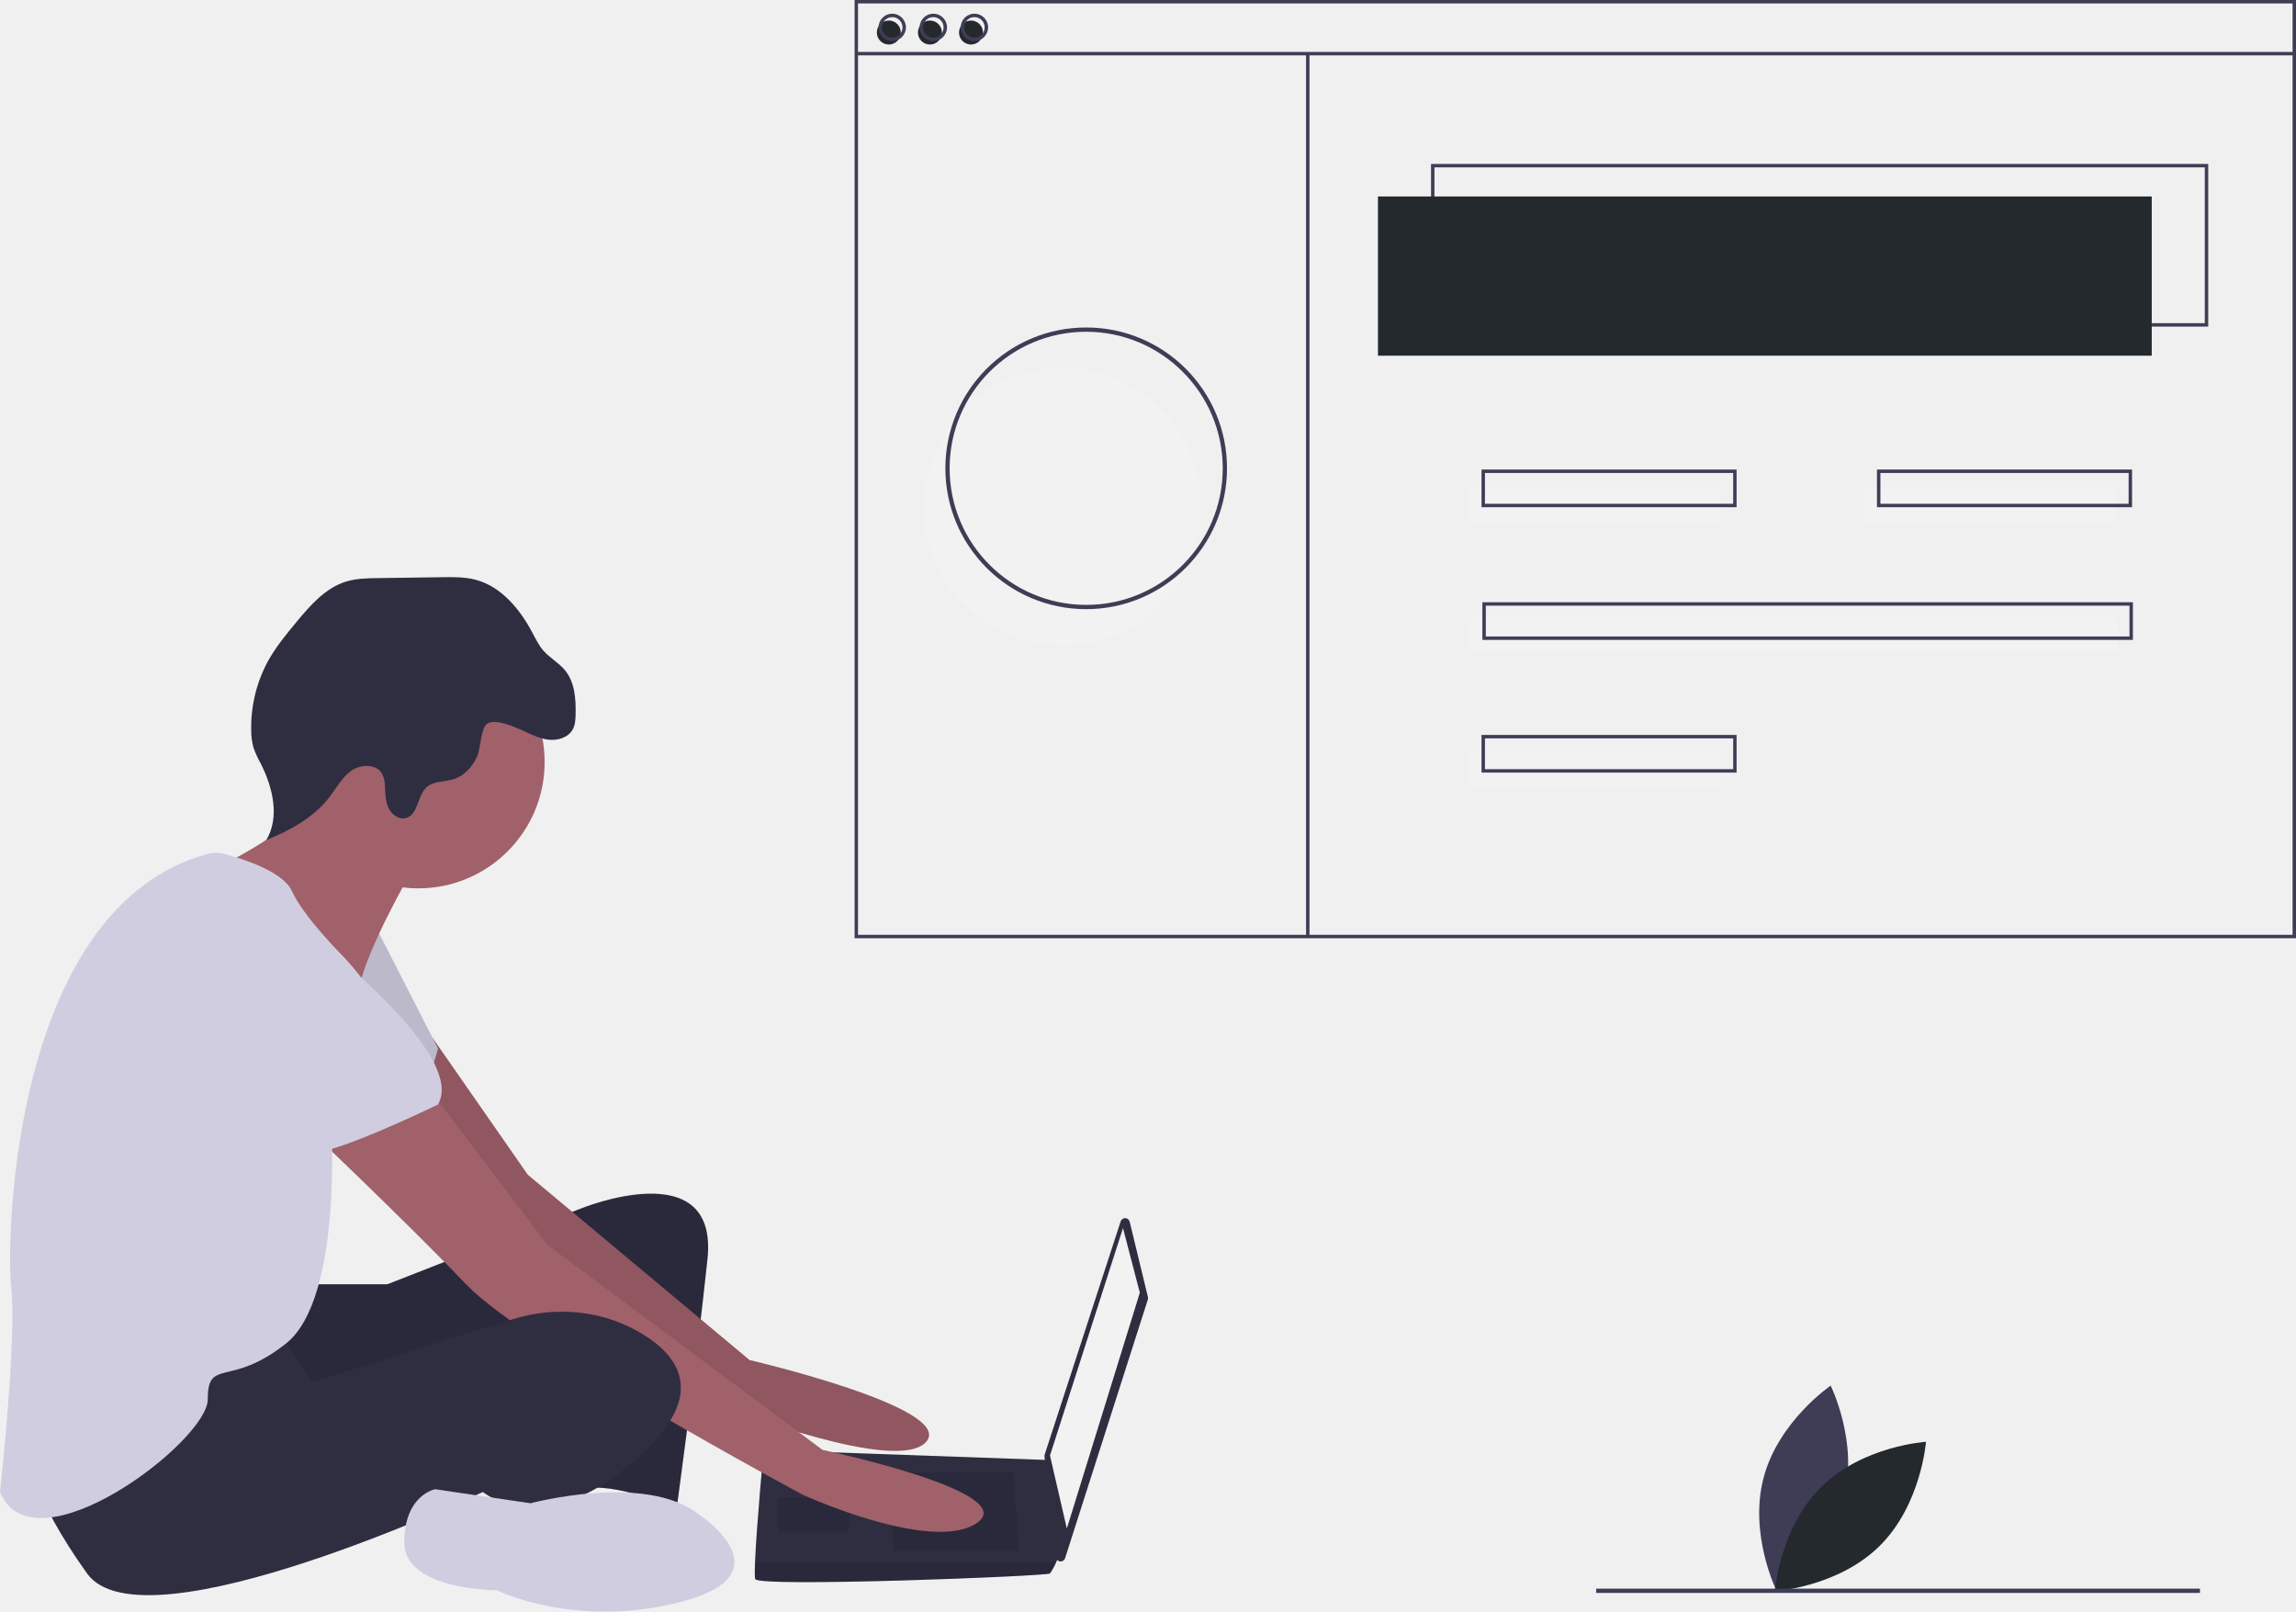
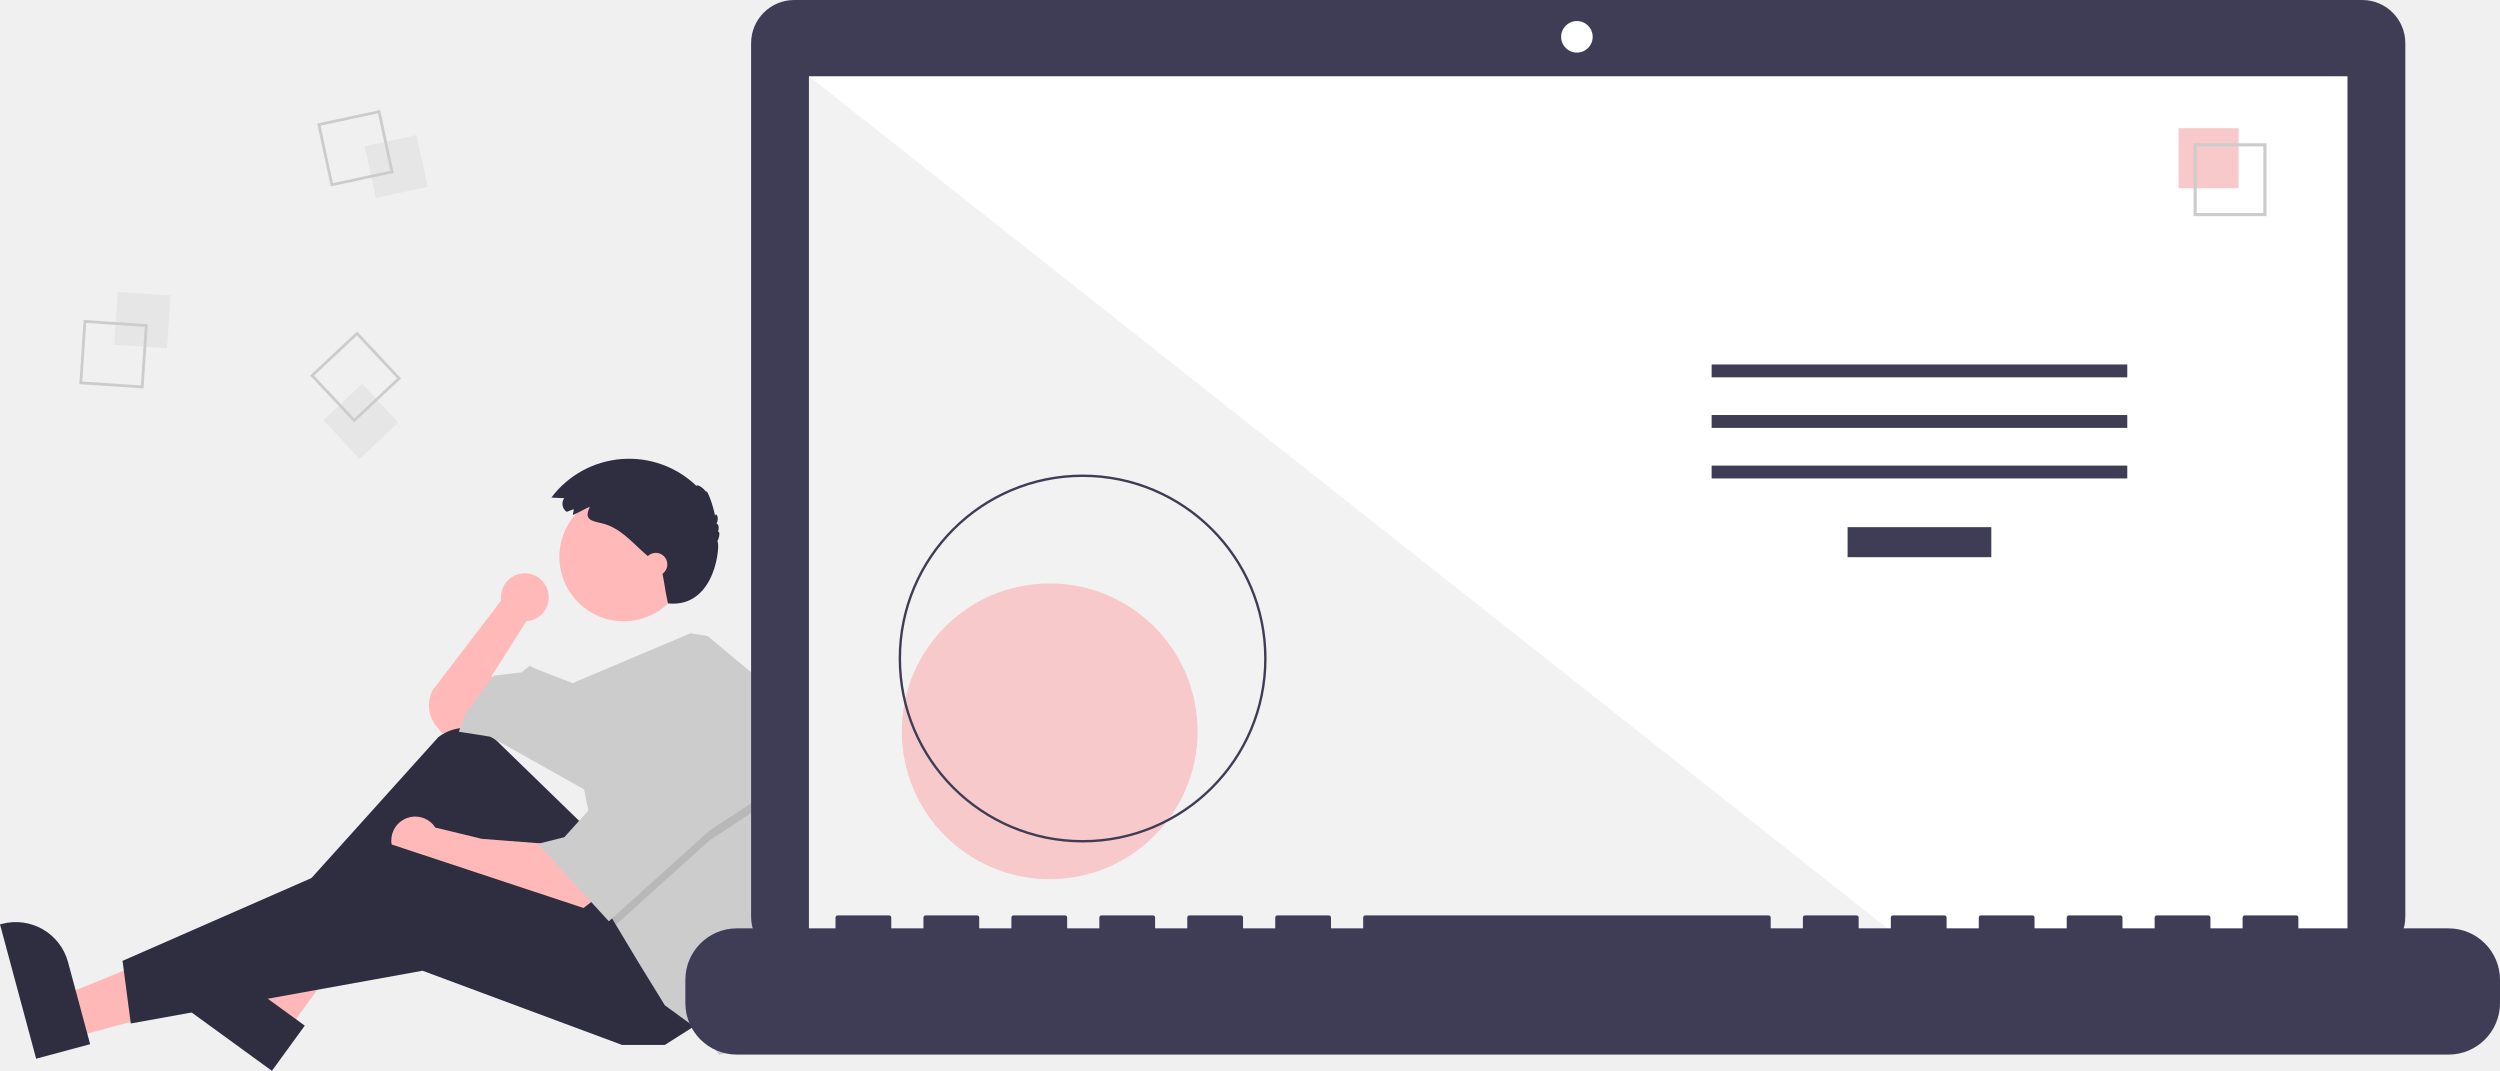
- <svg xmlns="http://www.w3.org/2000/svg" id="ade8c9af-7e2e-4eda-b5c8-b06129257226" data-name="Layer 1" width="1076.064" height="755.228" viewBox="0 0 1076.064 755.228">
-   <path d="M926.114,774.809c-6.985,26.598-31.459,43.22-31.459,43.22s-13.15-26.502-6.166-53.1,31.459-43.22,31.459-43.22S933.098,748.211,926.114,774.809Z" transform="translate(-61.96814 -72.38605)" fill="#3f3d56" />
-   <path d="M915.52,769.183c-19.563,19.327-21.751,48.831-21.751,48.831s29.528-1.831,49.091-21.159,21.751-48.831,21.751-48.831S935.082,749.855,915.52,769.183Z" transform="translate(-61.96814 -72.38605)" fill="#24292e" />
-   <path d="M206.702,674.194h36.841l90.788-35.526s64.472-26.315,59.209,23.684-14.473,117.103-14.473,117.103-28.947-13.158-44.736-9.21-5.263-80.262-5.263-80.262-128.945,61.841-140.787,53.946-14.473-63.157-14.473-63.157Z" transform="translate(-61.96814 -72.38605)" fill="#2f2e41" />
-   <path d="M206.702,674.194h36.841l90.788-35.526s64.472-26.315,59.209,23.684-14.473,117.103-14.473,117.103-28.947-13.158-44.736-9.21-5.263-80.262-5.263-80.262-128.945,61.841-140.787,53.946-14.473-63.157-14.473-63.157Z" transform="translate(-61.96814 -72.38605)" opacity="0.1" />
-   <path d="M264.746,558.82l44.586,64.059L413.277,709.72s96.051,22.368,82.893,38.157S402.751,732.088,402.751,732.088s-119.735-86.84-123.682-93.419S231.702,570.249,231.702,570.249Z" transform="translate(-61.96814 -72.38605)" fill="#a0616a" />
-   <path d="M264.746,558.82l44.586,64.059L413.277,709.72s96.051,22.368,82.893,38.157S402.751,732.088,402.751,732.088s-119.735-86.84-123.682-93.419S231.702,570.249,231.702,570.249Z" transform="translate(-61.96814 -72.38605)" opacity="0.1" />
-   <path d="M238.281,507.092l28.947,56.578s-6.579,27.631-17.105,30.263-55.262-34.21-55.262-34.21Z" transform="translate(-61.96814 -72.38605)" fill="#d0cde1" />
-   <path d="M238.281,507.092l28.947,56.578s-6.579,27.631-17.105,30.263-55.262-34.21-55.262-34.21Z" transform="translate(-61.96814 -72.38605)" opacity="0.1" />
-   <path d="M591.419,644.9,599.97,680.172a2.203,2.203,0,0,1-.043,1.19L561.14,802.574a2.203,2.203,0,0,1-4.287-.423l-5.366-47.219a2.203,2.203,0,0,1,.094-.931L587.184,644.737A2.203,2.203,0,0,1,591.419,644.9Z" transform="translate(-61.96814 -72.38605)" fill="#2f2e41" />
-   <polygon points="526.306 575.493 534.2 605.756 499.99 716.28 492.096 682.07 526.306 575.493" fill="#f2f2f2" />
-   <path d="M415.909,812.35c1.316,3.947,136.839-1.316,138.155-2.632a28.561,28.561,0,0,0,2.895-5.263c1.237-2.632,2.368-5.263,2.368-5.263L554.064,756.588l-134.208-4.763s-3.355,36.105-4.039,52.631C415.646,808.626,415.646,811.56,415.909,812.35Z" transform="translate(-61.96814 -72.38605)" fill="#2f2e41" />
-   <polygon points="474.991 689.965 477.622 726.806 418.413 726.806 418.413 689.965 474.991 689.965" opacity="0.1" />
-   <polygon points="398.677 701.806 399.03 701.736 397.361 717.596 364.467 717.596 364.467 701.806 398.677 701.806" opacity="0.1" />
-   <path d="M415.909,812.35c1.316,3.947,136.839-1.316,138.155-2.632a28.561,28.561,0,0,0,2.895-5.263H415.817C415.646,808.626,415.646,811.56,415.909,812.35Z" transform="translate(-61.96814 -72.38605)" opacity="0.1" />
-   <circle cx="196.049" cy="357.076" r="59.209" fill="#a0616a" />
-   <path d="M254.07,482.093s-19.736,34.21-23.684,52.631-59.209-36.841-59.209-36.841l-7.237-19.079s51.973-24.342,48.025-44.078S254.07,482.093,254.07,482.093Z" transform="translate(-61.96814 -72.38605)" fill="#a0616a" />
-   <path d="M264.596,584.722l53.946,71.051,128.945,96.051s93.419,19.736,72.367,34.21-81.577-13.158-81.577-13.158S308.016,703.141,280.385,674.194s-78.946-77.63-78.946-77.63Z" transform="translate(-61.96814 -72.38605)" fill="#a0616a" />
-   <path d="M192.229,695.247,208.018,720.246l94.231-29.646c20.676-6.505,43.348-4.111,61.687,7.442,16.447,10.362,26.973,26.809,3.289,51.15-47.368,48.683-78.946,22.368-78.946,22.368S129.072,846.559,102.757,809.718s-27.631-55.262-27.631-55.262S176.44,691.299,192.229,695.247Z" transform="translate(-61.96814 -72.38605)" fill="#2f2e41" />
-   <path d="M389.593,782.087s42.104,27.631-7.895,40.789-86.84-5.263-86.84-5.263-43.42,0-43.42-22.368,14.473-25,14.473-25l44.736,6.579S364.594,762.351,389.593,782.087Z" transform="translate(-61.96814 -72.38605)" fill="#d0cde1" />
-   <path d="M306.589,414.568c4.03,1.797,8.026,3.923,12.408,4.444s9.371-1.008,11.444-4.903c1.12-2.104,1.248-4.578,1.3-6.961.158-7.225-.364-15.036-4.943-20.627-2.914-3.559-7.167-5.802-10.184-9.274-2.161-2.488-3.599-5.503-5.148-8.411-5.866-11.017-14.551-21.606-26.622-24.782-5.04-1.326-10.328-1.262-15.539-1.188l-30.397.429c-4.919.069-9.914.15-14.623,1.574-9.784,2.958-16.908,11.186-23.432,19.054-4.881,5.887-9.775,11.834-13.439,18.547a65.079,65.079,0,0,0-7.714,31.887,29.833,29.833,0,0,0,1.093,8.437,46.822,46.822,0,0,0,3.316,7.284c5.7,11.197,9.085,25.182,2.665,35.983,11.152-4.555,22.186-10.528,29.542-20.068,3.291-4.267,5.872-9.263,10.258-12.395s11.532-3.403,14.346,1.193a12.857,12.857,0,0,1,1.451,6.022c.206,3.45.2,7.033,1.663,10.164s4.947,5.658,8.273,4.721c5.729-1.614,5.18-10.406,9.593-14.4,3.351-3.033,8.521-2.453,12.826-3.83,5.016-1.604,8.779-5.95,10.924-10.759,1.63-3.656,1.606-13.223,4.691-15.203C294.208,409.022,303.004,412.969,306.589,414.568Z" transform="translate(-61.96814 -72.38605)" fill="#2f2e41" />
-   <path d="M159.24,472.562a15.616,15.616,0,0,1,8.128.021c8.446,2.268,27.38,8.27,31.44,17.405,5.263,11.842,23.684,30.263,23.684,30.263s25,25,19.736,42.104-25,36.841-25,36.841,5.263,81.577-21.052,102.63-36.841,6.579-36.841,26.315S77.757,809.718,61.968,771.561c0,0,7.895-71.051,5.263-96.051C64.638,650.871,68.434,497.145,159.24,472.562Z" transform="translate(-61.96814 -72.38605)" fill="#d0cde1" />
-   <path d="M201.439,505.777s80.262,59.209,65.788,84.209c0,0-48.683,23.684-59.209,22.368s-51.315-47.368-61.841-51.315S130.388,486.04,201.439,505.777Z" transform="translate(-61.96814 -72.38605)" fill="#d0cde1" />
-   <circle cx="498.064" cy="237.458" r="65" fill="#f2f2f2" />
-   <path d="M1096.898,225.427H732.649V149.207H1096.898ZM734.254,223.822h361.039v-73.01H734.254Z" transform="translate(-61.96814 -72.38605)" fill="#3f3d56" />
-   <rect x="645.809" y="92.065" width="362.644" height="74.615" fill="#24292e" />
-   <circle cx="416.565" cy="15.244" r="5.616" fill="#24292e" />
-   <circle cx="435.82" cy="15.244" r="5.616" fill="#24292e" />
-   <circle cx="455.076" cy="15.244" r="5.616" fill="#24292e" />
-   <path d="M1138.032,512.052H462.487V72.386h675.545Zm-673.94-1.605h672.336V73.991H464.092Z" transform="translate(-61.96814 -72.38605)" fill="#3f3d56" />
-   <rect x="401.321" y="24.338" width="673.94" height="1.605" fill="#3f3d56" />
-   <path d="M480.138,91.641a6.418,6.418,0,1,1,6.418-6.418A6.426,6.426,0,0,1,480.138,91.641Zm0-11.232a4.814,4.814,0,1,0,4.814,4.814A4.819,4.819,0,0,0,480.138,80.409Z" transform="translate(-61.96814 -72.38605)" fill="#3f3d56" />
-   <path d="M499.393,91.641a6.418,6.418,0,1,1,6.418-6.418A6.426,6.426,0,0,1,499.393,91.641Zm0-11.232a4.814,4.814,0,1,0,4.814,4.814A4.819,4.819,0,0,0,499.393,80.409Z" transform="translate(-61.96814 -72.38605)" fill="#3f3d56" />
-   <path d="M518.649,91.641A6.418,6.418,0,1,1,525.067,85.223,6.426,6.426,0,0,1,518.649,91.641Zm0-11.232a4.814,4.814,0,1,0,4.814,4.814A4.819,4.819,0,0,0,518.649,80.409Z" transform="translate(-61.96814 -72.38605)" fill="#3f3d56" />
-   <rect x="612.109" y="25.14" width="1.605" height="414.346" fill="#3f3d56" />
-   <rect x="688.733" y="228.859" width="117.94" height="16.046" fill="#f2f2f2" />
-   <rect x="874.067" y="228.859" width="117.94" height="16.046" fill="#f2f2f2" />
-   <path d="M875.861,310.07H756.317V292.42H875.861Zm-117.94-1.605H874.257V294.024H757.922Z" transform="translate(-61.96814 -72.38605)" fill="#3f3d56" />
-   <rect x="688.733" y="353.217" width="117.94" height="16.046" fill="#f2f2f2" />
-   <path d="M875.861,434.428H756.317V416.778H875.861Zm-117.94-1.605H874.257V418.382H757.922Z" transform="translate(-61.96814 -72.38605)" fill="#3f3d56" />
-   <rect x="689.134" y="289.433" width="303.273" height="16.046" fill="#f2f2f2" />
-   <path d="M1061.596,372.249H756.718V354.599h304.878ZM758.323,370.645h301.669V356.203H758.323Z" transform="translate(-61.96814 -72.38605)" fill="#3f3d56" />
-   <path d="M1061.195,310.07H941.651V292.42H1061.195Zm-117.94-1.605h116.335V294.024H943.255Z" transform="translate(-61.96814 -72.38605)" fill="#3f3d56" />
-   <path d="M571.032,357.844a66,66,0,1,1,66-66A66.075,66.075,0,0,1,571.032,357.844Zm0-130a64,64,0,1,0,64,64A64.073,64.073,0,0,0,571.032,227.844Z" transform="translate(-61.96814 -72.38605)" fill="#3f3d56" />
-   <rect x="748.064" y="744.458" width="283" height="2" fill="#3f3d56" />
+ <svg xmlns="http://www.w3.org/2000/svg" width="1019.484" height="436.681" viewBox="0 0 1019.484 436.681" data-src="https://cdn.undraw.co/illustrations/code-thinking_0vf2.svg" role="img" artist="Katerina Limpitsouni" source="https://undraw.co/">
+   <path d="M314.028,475.274a9.751,9.751,0,1,0-19.407,1.282l-28.014,36.686a13.583,13.583,0,0,0,1.836,14.914l2.198,2.564,10.083-2.017,11.428-10.083L290.806,507.192l14.117-22.183-.018-.016A9.743,9.743,0,0,0,314.028,475.274Z" transform="translate(-90.2579 -231.6594)" fill="#ffb9b9" />
+   <polygon points="30.041 422.968 25.468 405.984 88.8 380.265 95.549 405.331 30.041 422.968" fill="#ffb8b8" />
+   <path d="M105.002,663.391,90.258,608.629l.693-.187a22.075,22.075,0,0,1,27.054,15.575l0.0.001L127.01,657.466Z" transform="translate(-90.2579 -231.6594)" fill="#2f2e41" />
+   <polygon points="117.278 420.254 103.054 409.91 136.185 350.121 157.179 365.388 117.278 420.254" fill="#ffb8b8" />
+   <path d="M201.137,668.341,155.271,634.985l.422-.58a22.075,22.075,0,0,1,30.835-4.87l.001.001L214.542,649.908Z" transform="translate(-90.2579 -231.6594)" fill="#2f2e41" />
+   <path d="M328.45,568.364l-35.795-34.773a18.076,18.076,0,0,0-23.668-1.322L201.401,607.352l6.05,9.411L271.984,573.069l43.694,57.139,41.678-20.838Z" transform="translate(-90.2579 -231.6594)" fill="#2f2e41" />
+   <path d="M312.989,575.758l-26.217-2.017-18.986-4.603a9.753,9.753,0,1,0-1.85,12.656l-.003.014,11.428,4.706,49.072,16.806,6.05-4.706Z" transform="translate(-90.2579 -231.6594)" fill="#ffb9b9" />
+   <polygon points="285.92 416.699 271.131 426.11 253.653 426.11 172.315 395.86 53.332 417.371 49.971 391.826 158.871 344.099 254.326 375.693 285.92 416.699" fill="#2f2e41" />
+   <circle cx="254.326" cy="227.132" r="26.217" fill="#ffb9b9" />
+   <path d="M412.417,563.463a150.631,150.631,0,0,1-7.388,46.592l-1.963,6.037-9.411,43.022-10.083,2.689-7.394-9.411-14.789-10.755L350.634,624.158,341.411,608.791l-2.877-4.8-10.083-50.416-38.317-21.511-12.772-2.017,2.689-7.394,11.428-15.461L302.906,505.847l3.361-2.689,2.689,1.344,14.823,5.71,48.057-20.304,7.031,1.15L403.067,511.225A150.499,150.499,0,0,1,412.417,563.463Z" transform="translate(-90.2579 -231.6594)" fill="#ccc" />
+   <polygon points="314.825 325.949 289.281 342.754 251.153 377.131 248.276 372.332 240.209 331.999 242.226 331.999 263.065 293.683 314.825 325.949" opacity="0.1" style="isolation:isolate" />
+   <polygon points="263.065 289.649 242.226 327.965 230.126 341.41 219.371 344.099 248.276 375.693 289.281 338.721 314.825 321.915 263.065 289.649" fill="#ccc" />
+   <path d="M324.193,439.299l-2.841,1.093a3.965,3.965,0,0,1-1.06-5.507q.023-.034.047-.067l-5.249-.246a39.637,39.637,0,0,1,59.173-4.77c.239-.823,2.844.778,3.908,2.402.357-1.339,2.8,5.135,3.664,9.712.4-1.524,1.938.936.591,3.297.854-.125,1.239,2.059.578,3.276.934-.439.777,2.169-.236,3.911,1.333-.118-.114,27.331-20.114,25.331-1.392-6.397-1-6-2.64-14.226-.763-.81-1.599-1.548-2.433-2.284l-4.513-3.983c-5.247-4.632-10.021-10.348-17.011-12.08-4.804-1.19-7.841-1.458-5.223-6.872-2.365.987-4.574,2.455-6.961,3.372C323.905,440.902,324.239,440.055,324.193,439.299Z" transform="translate(-90.2579 -231.6594)" fill="#2f2e41" />
+   <circle cx="267.434" cy="230.157" r="4.706" fill="#ffb9b9" />
+   <rect x="137.514" y="351.376" width="21.61" height="21.61" transform="translate(-313.1754 254.4458) rotate(-86.18992)" fill="#e6e6e6" style="isolation:isolate" />
+   <path d="M124.344,362.131l26.183,1.744-1.744,26.183-26.183-1.744Zm24.969,2.806-23.906-1.592-1.592,23.906,23.906,1.592Z" transform="translate(-90.2579 -231.6594)" fill="#ccc" />
+   <rect x="241.009" y="288.772" width="21.61" height="21.61" transform="translate(-147.5724 -172.0746) rotate(-12.12675)" fill="#e6e6e6" style="isolation:isolate" />
+   <path d="M245.278,276.51l5.513,25.655-25.655,5.513-5.513-25.655Zm4.157,24.779-5.033-23.424-23.424,5.033,5.033,23.424Z" transform="translate(-90.2579 -231.6594)" fill="#ccc" />
+   <rect x="226.603" y="392.674" width="21.61" height="21.61" transform="translate(-301.9456 39.64172) rotate(-43.12712)" fill="#e6e6e6" style="isolation:isolate" />
+   <path d="M253.815,385.997,234.663,403.935l-17.939-19.152,19.152-17.939Zm-19.099,16.326,17.486-16.379-16.379-17.486-17.486,16.379Z" transform="translate(-90.2579 -231.6594)" fill="#ccc" />
+   <path d="M1053.535,231.659H414.152a17.598,17.598,0,0,0-17.599,17.598v356.252a17.599,17.599,0,0,0,17.599,17.599H1053.535a17.599,17.599,0,0,0,17.599-17.599V249.258a17.599,17.599,0,0,0-17.599-17.598Z" transform="translate(-90.2579 -231.6594)" fill="#3f3d56" />
+   <rect x="329.89" y="31.101" width="627.391" height="353.913" fill="#fff" />
+   <circle cx="643.049" cy="15.014" r="6.435" fill="#fff" />
+   <polygon points="777.858 385.015 329.89 385.015 329.89 31.102 777.858 385.015" fill="#f2f2f2" style="isolation:isolate" />
+   <circle cx="428.058" cy="298.224" r="60.307" fill="#F8C9CA" />
+   <path d="M531.741,575.21a75.016,75.016,0,1,1,75.016-75.016A75.016,75.016,0,0,1,531.741,575.21Zm0-149.051A74.035,74.035,0,1,0,605.776,500.194a74.035,74.035,0,0,0-74.035-74.035Z" transform="translate(-90.2579 -231.6594)" fill="#3f3d56" />
+   <rect x="753.437" y="214.97" width="58.605" height="12.246" fill="#3f3d56" />
+   <rect x="697.991" y="148.627" width="169.497" height="5.248" fill="#3f3d56" />
+   <rect x="697.991" y="169.246" width="169.497" height="5.248" fill="#3f3d56" />
+   <rect x="697.991" y="189.866" width="169.497" height="5.248" fill="#3f3d56" />
+   <rect x="888.401" y="52.282" width="24.492" height="24.492" fill="#F8C9CA" />
+   <path d="M1014.522,319.804h-29.74v-29.74h29.74Zm-28.447-1.293h27.154V291.357H986.075Z" transform="translate(-90.2579 -231.6594)" fill="#ccc" />
+   <path d="M1088.749,610.239h-61.229v-4.412a.875.875,0,0,0-.875-.875h-20.993a.875.875,0,0,0-.875.875v4.412H991.657v-4.412a.875.875,0,0,0-.875-.875H969.789a.875.875,0,0,0-.875.875h0v4.412H955.794v-4.412a.875.875,0,0,0-.875-.875h-20.993a.875.875,0,0,0-.875.875h0v4.412H919.931v-4.412a.875.875,0,0,0-.875-.875H898.064a.875.875,0,0,0-.875.875v4.412H884.068v-4.412a.875.875,0,0,0-.875-.875H862.201a.875.875,0,0,0-.875.875h0v4.412H848.205v-4.412a.875.875,0,0,0-.875-.875H826.338a.875.875,0,0,0-.875.875h0v4.412H812.343v-4.412a.875.875,0,0,0-.875-.875H647.023a.875.875,0,0,0-.875.875h0v4.412H633.028v-4.412a.875.875,0,0,0-.875-.875H611.161a.875.875,0,0,0-.875.875h0v4.412h-13.121v-4.412a.875.875,0,0,0-.875-.875h-20.993a.875.875,0,0,0-.875.875h0v4.412H561.302v-4.412a.875.875,0,0,0-.875-.875H539.435a.875.875,0,0,0-.875.875h0v4.412H525.44v-4.412a.875.875,0,0,0-.875-.875H503.572a.875.875,0,0,0-.875.875h0v4.412h-13.121v-4.412a.875.875,0,0,0-.875-.875H467.709a.875.875,0,0,0-.875.875v4.412H453.714v-4.412a.875.875,0,0,0-.875-.875H431.846a.875.875,0,0,0-.875.875h0v4.412H390.735A20.993,20.993,0,0,0,369.742,631.232v9.492A20.993,20.993,0,0,0,390.735,661.717h698.014a20.993,20.993,0,0,0,20.993-20.993V631.232A20.993,20.993,0,0,0,1088.749,610.239Z" transform="translate(-90.2579 -231.6594)" fill="#3f3d56" />
</svg>
